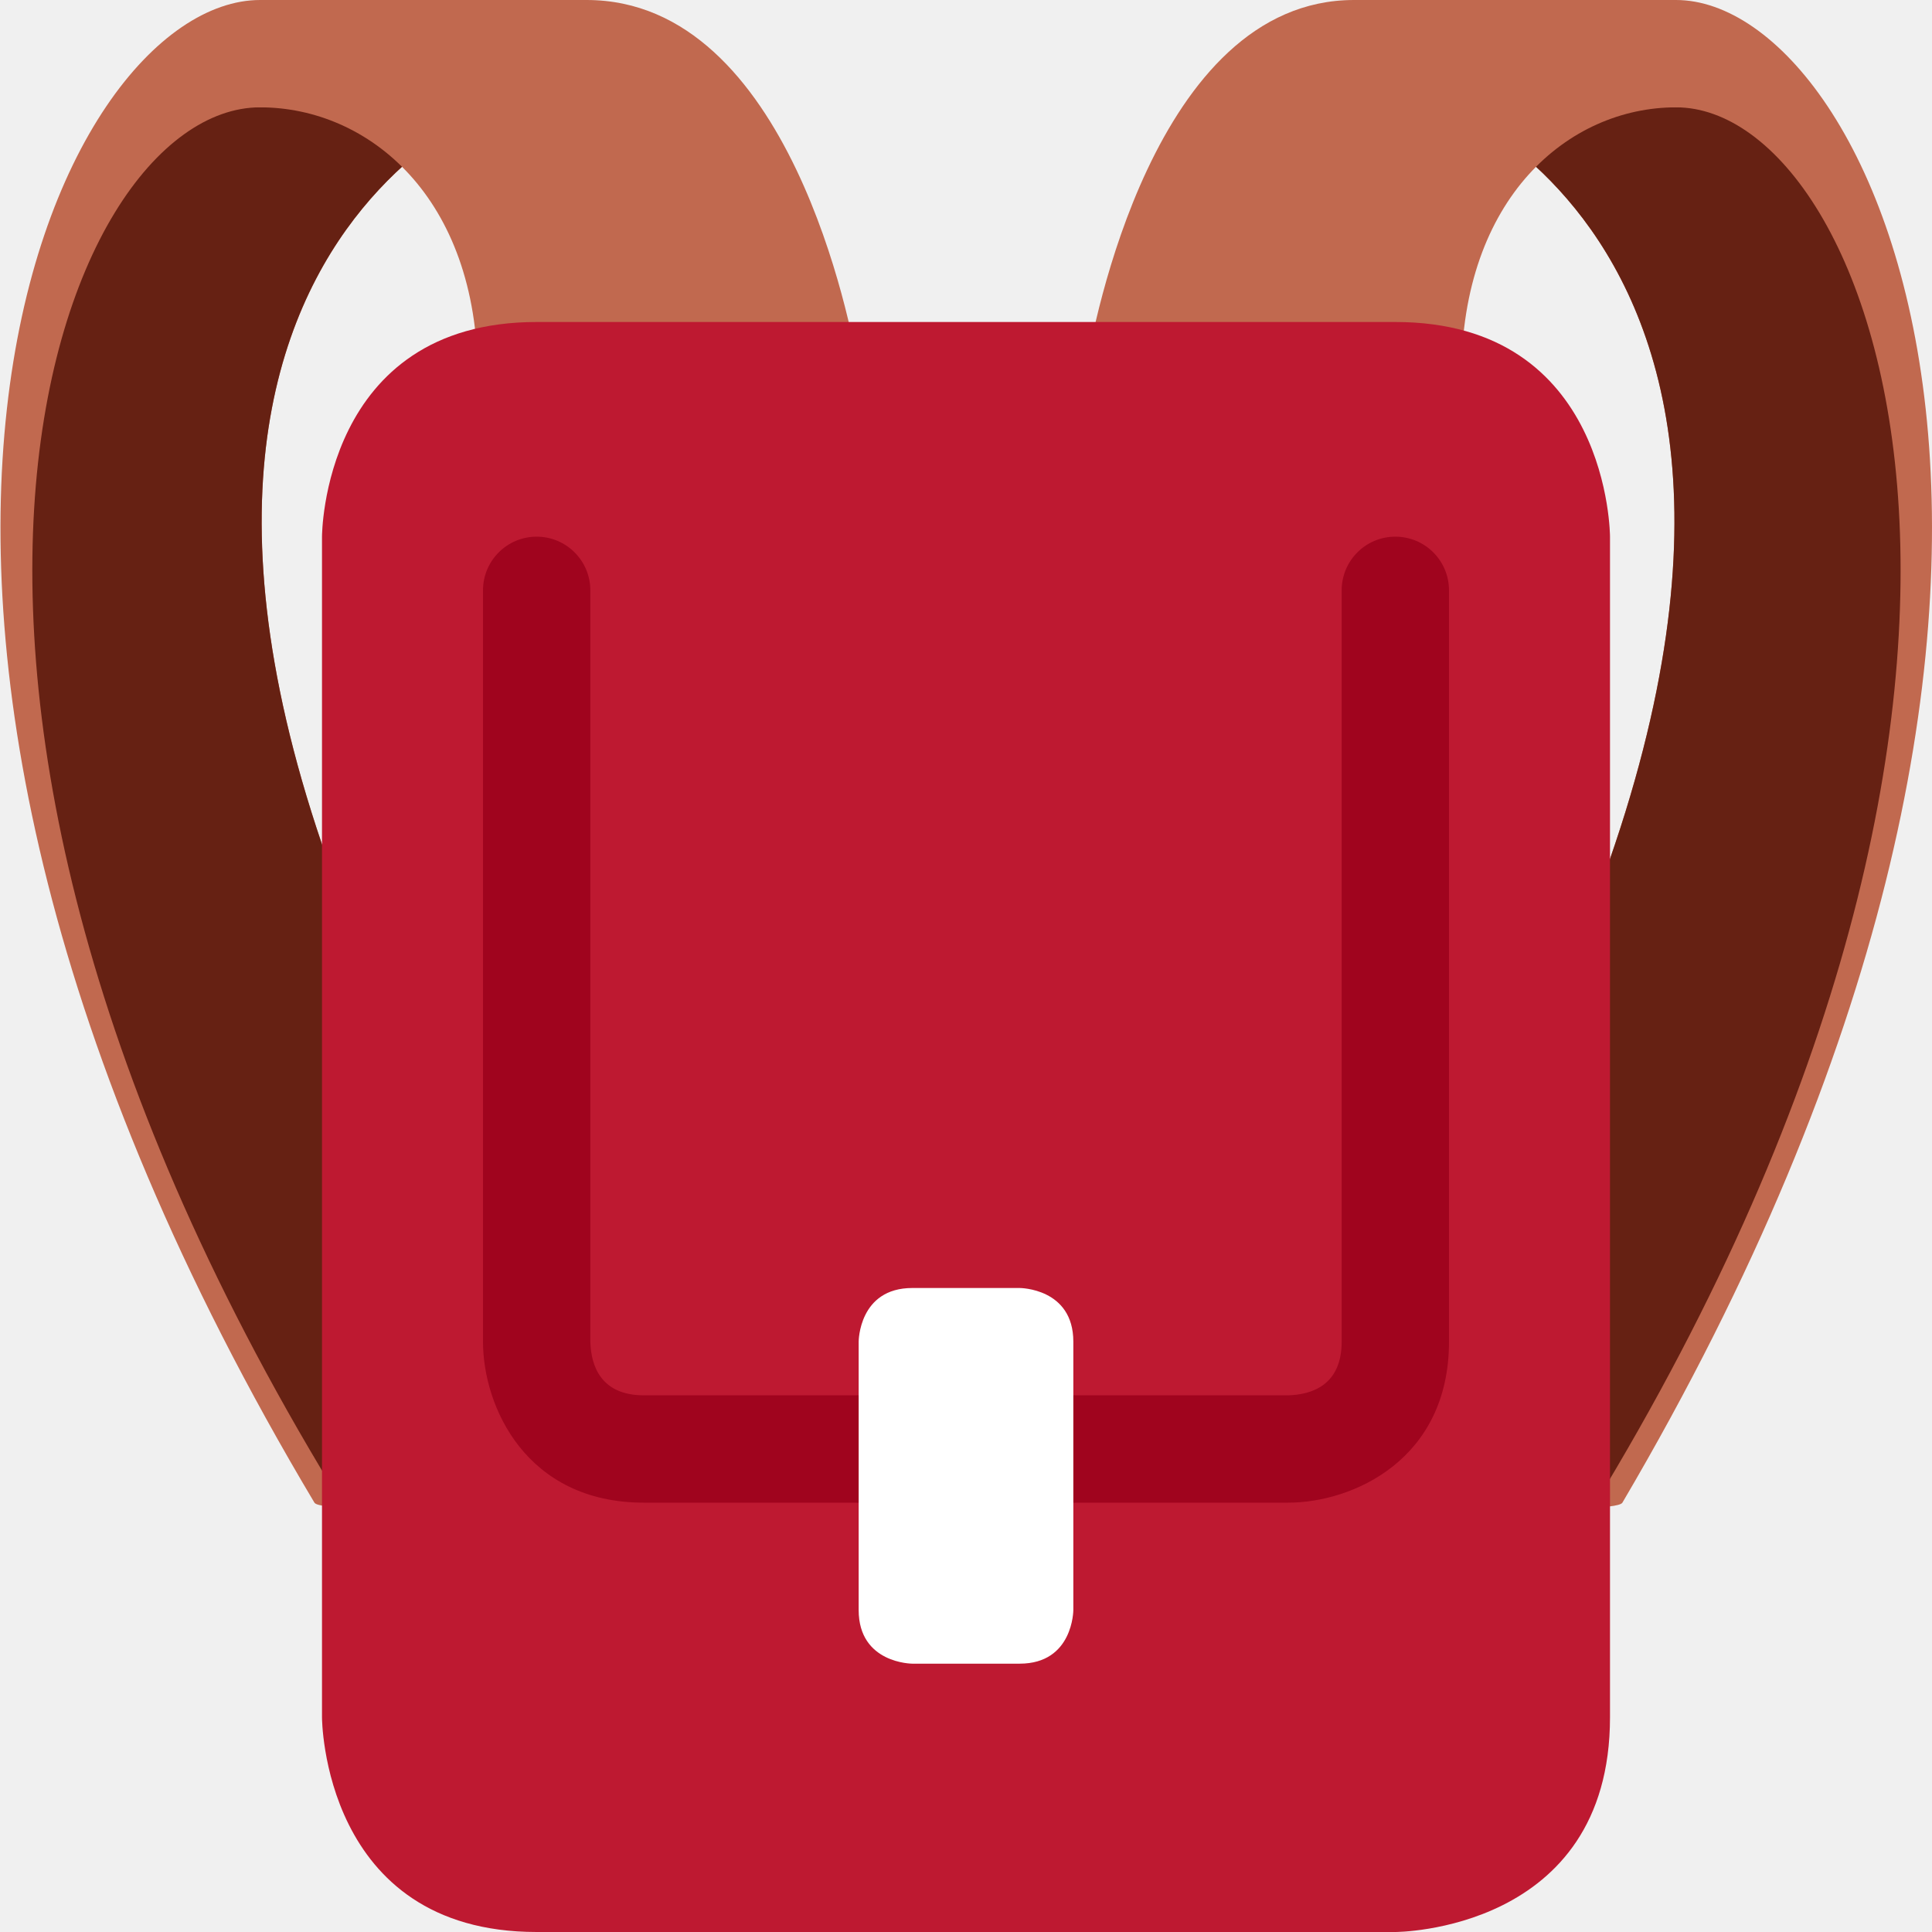
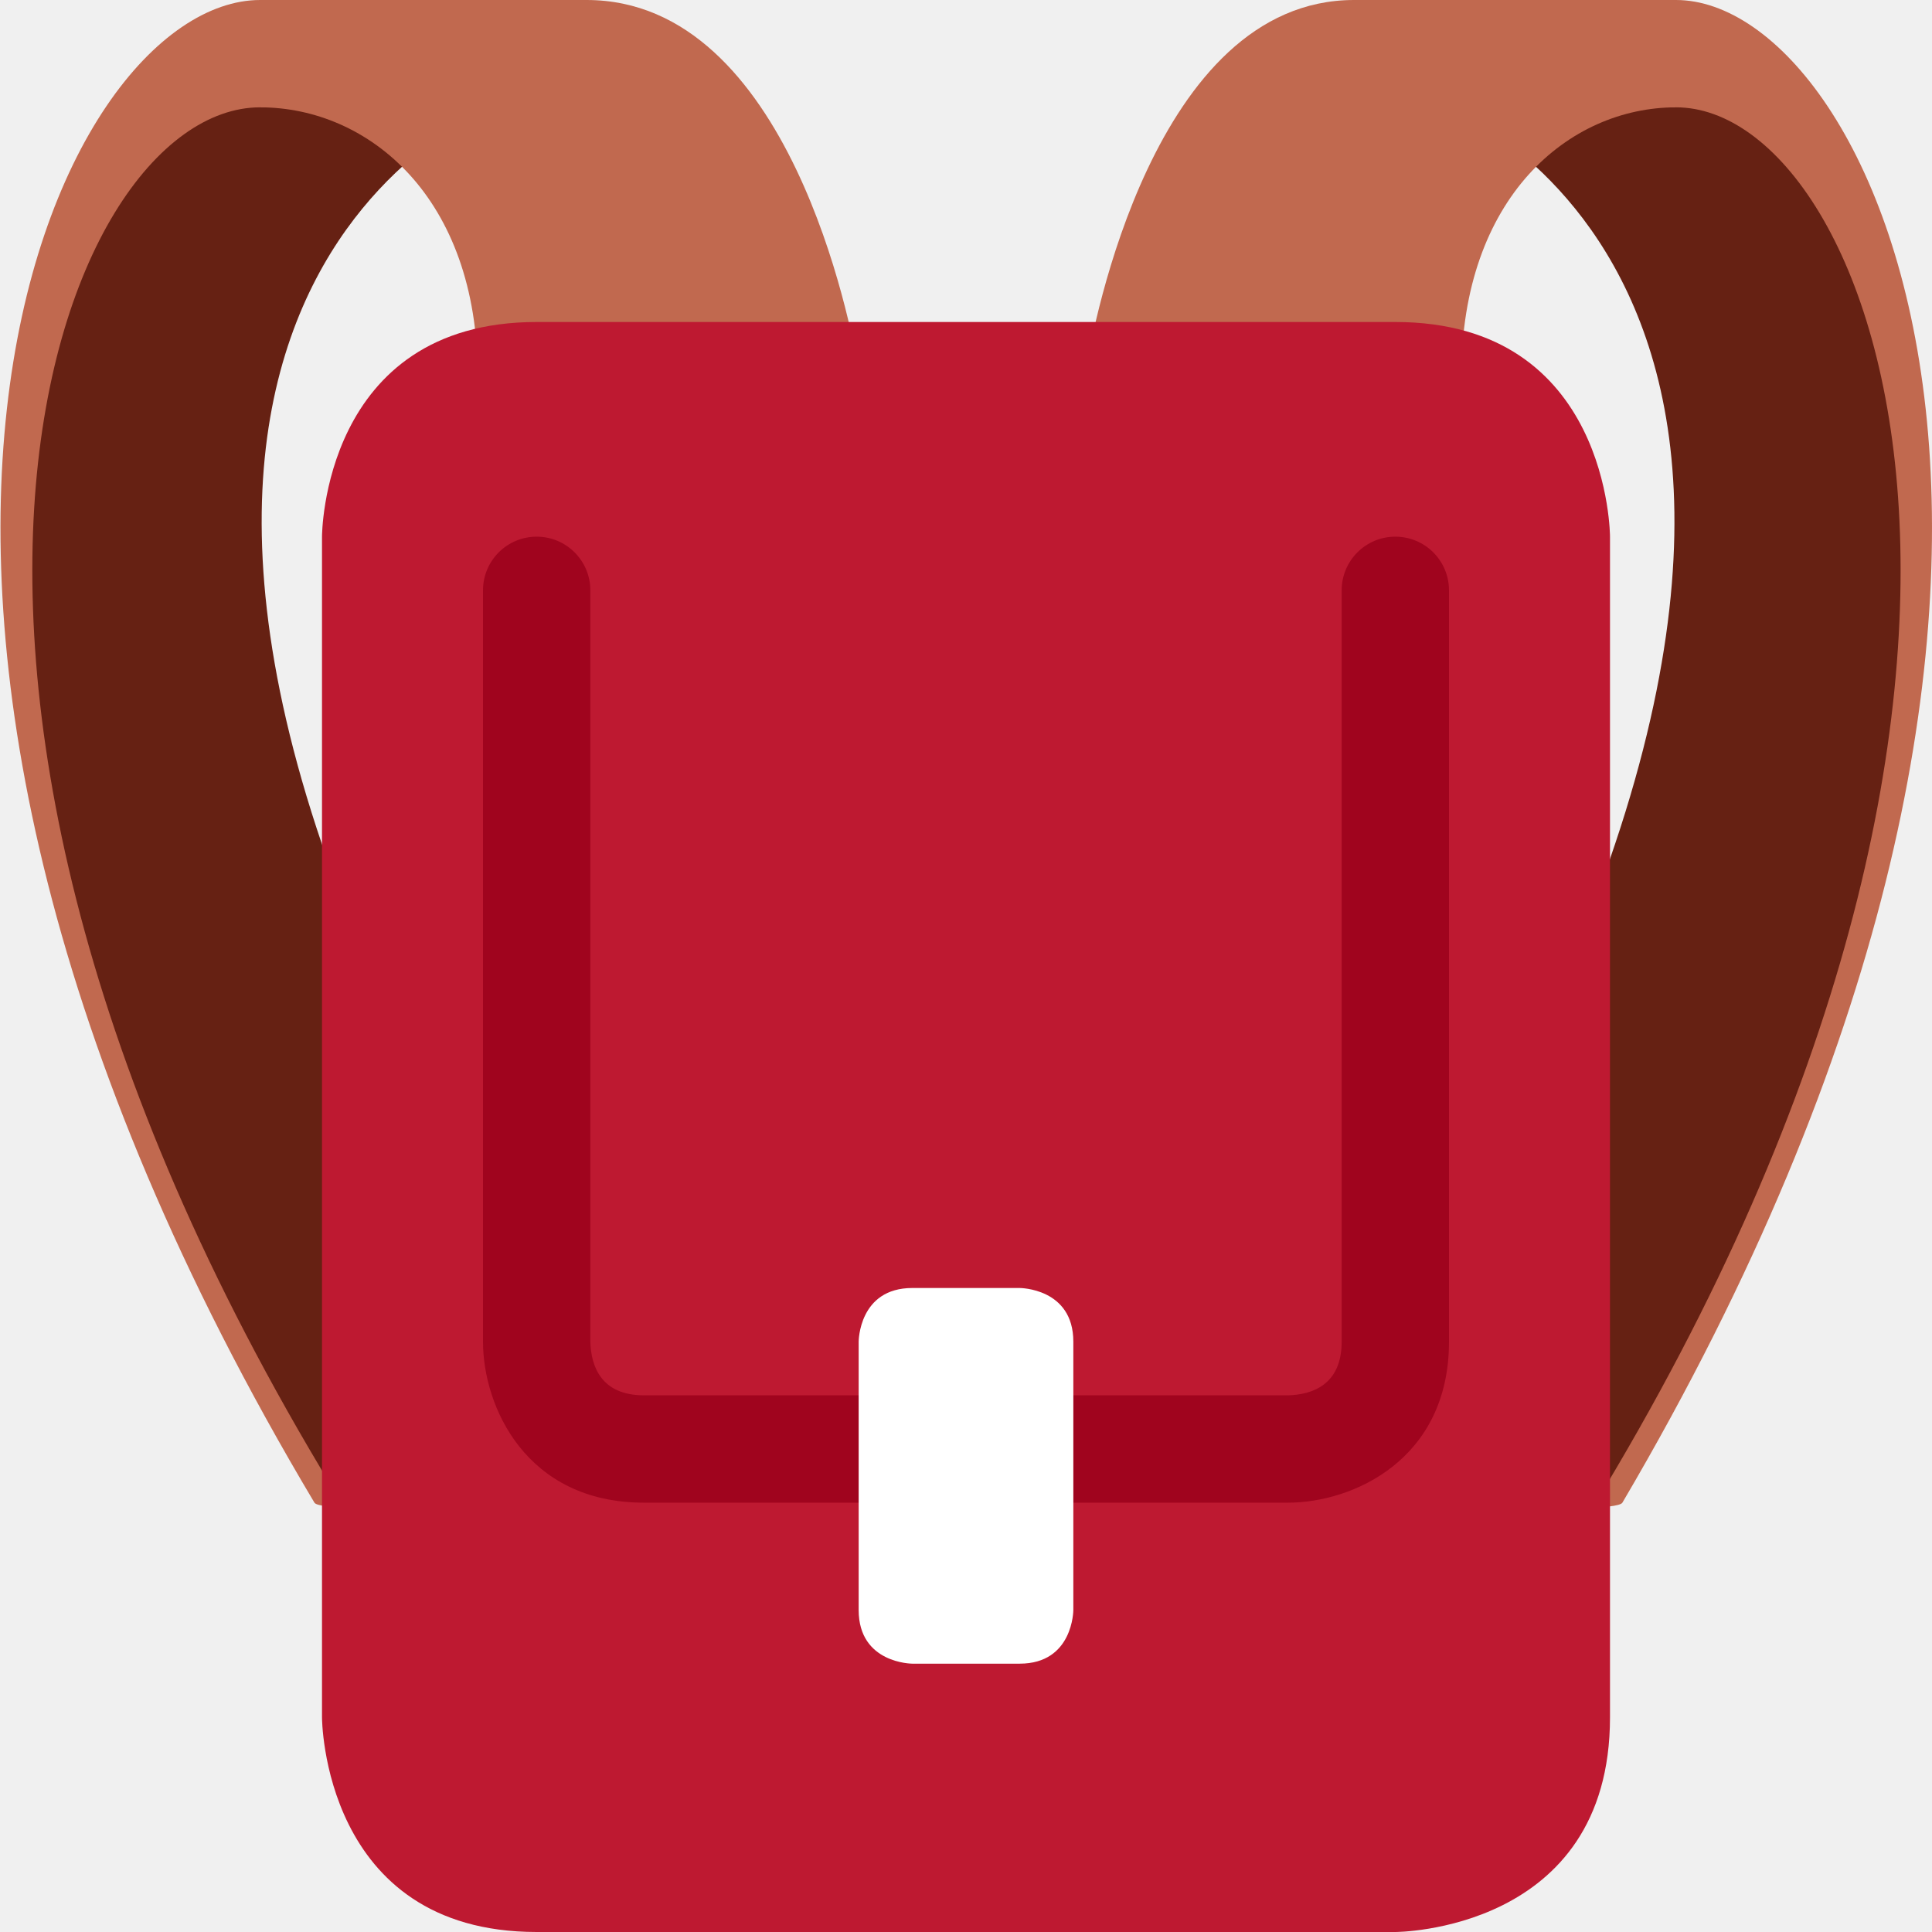
<svg xmlns="http://www.w3.org/2000/svg" viewBox="0 0 36 36">
-   <path d="M11.946 27C-1.036 7.876 7.524 2.752 9.114 2c.149-.07.242-.105.245-.107.418-.209.638-.675.529-1.125C9.779.318 9.372 0 8.903 0H4.847C1.054 0-4.282 11 5.859 28c.151.253 5.073 0 5.073 0 .559 0 1.324-.541 1.014-1zM31.229 0h-4c-.462 0-.863.318-.971.768-.107.45.109.916.521 1.125.004.002.095.037.242.107 1.568.752 10.01 5.876-2.792 25-.307.459.448 1 1 1 0 0 4.854.253 5.002 0 10-17 4.739-28 .998-28z" fill="#C1694F" />
+   <path d="M 11.946,27 c 0.31,0.459 -0.455,1 -1.014,1 c 0,0 -4.922,0.253 -5.073,0 c -10.141,-17 -4.805,-28 -1.012,-28 h4.056 c 0.469,0 0.876,0.318 0.985,0.768 s -0.111,0.916 -0.529,1.125 c -0.003,0.002 -0.096,0.037 -0.245,0.107 c -6.59,0.752 -10.15,5.876 2.832,25 Z" fill="#C1694F" />
+   <path d="M 31.229,0 c 3.741,0 9.002,11 -0.998,28 c -0.148,0.253 -5.002,0 -5.002,0 c -0.552,0 -1.307,-0.541 -1,-1 c 12.802,-19.124 9.36,-24.248 2.792,-25 c -0.147,-0.07 -0.238,-0.105 -0.242,-0.107 c -0.412,-0.209 -0.628,-0.675 -0.521,-1.125 c 0.108,-0.45 0.509,-0.768 0.971,-0.768 h4 Z" fill="#C1694F" />
  <path d="M6.889 28.836l.004.01c-.064-.293 5.363-1.387 5.053-1.846C-1.036 7.876 7.524 2.752 9.114 2H4.845C1.053 2-3.268 13 6.889 28.836zM31.231 2h-4.21c1.568.752 10.01 5.876-2.792 25-.307.459 4.984 1.839 4.986 1.836C39.231 13 34.971 2 31.231 2z" fill="#662113" />
-   <path fill="#C1694F" d="M9.916 8c-.561 0-1.015-.448-1.015-1 0-3.316-2.028-5-4.056-5-.47 0-.08-.782.029-1.232.11-.45.516-.768.985-.768h5.071c3.791 0 4.938 6.136 5.057 6.835.049.29-.034.586-.226.811-.195.225-.478.354-.775.354h-5.07zm16.315 0c.553 0 1-.448 1-1 0-3.316 2-5 4-5 .463 0 .078-.782-.029-1.232-.107-.45-.508-.768-.971-.768h-5c-3.738 0-4.869 6.136-4.986 6.835-.049.29.033.586.223.811.191.225.47.354.763.354h5z" />
+   <path fill="#C1694F" d="M 9.916,8 c -0.561,0 -1.015,-0.448 -1.015,-1 c 0,-3.316 -2.028,-5 -4.056,-5 l 4.058,-2 h2.027 c 3.791,0 4.938,6.136 5.057,6.835 c 0.049,0.29 -0.034,0.586 -0.226,0.811 c -0.195,0.225 -0.478,0.354 -0.775,0.354 h-5.07 Z" />
+   <path fill="#C1694F" d="M 26.231,8 h-5 c -0.293,0 -0.572,-0.129 -0.763,-0.354 c -0.19,-0.225 -0.272,-0.521 -0.223,-0.811 c 0.117,-0.699 1.248,-6.835 4.986,-6.835 h1.998 l 4.002,2 c -2,0 -4,1.684 -4,5 c 0,0.552 -0.447,1 -1,1 Z" />
  <path fill="#BE1931" d="M6 32s0 4 4 4h16s4 0 4-4V10s0-4-4-4H10c-4 0-4 4-4 4v22z" />
-   <path fill="#A0041E" d="M24 28H12c-2.201 0-3-1.794-3-3V11c0-.552.448-1 1-1s1 .448 1 1v14c.012.45.195 1 1 1h12c.45-.012 1-.194 1-1V11c0-.552.447-1 1-1s1 .448 1 1v14c0 2.201-1.794 3-3 3z" />
+   <path fill="#A0041E" d="M 24,28 h-12 c -2.201,0 -3,-1.794 -3,-3 v-14 a 1,1 0 01 2,0 v14 c 0.012,0.45 0.195,1 1,1 h12 c 0.45,-0.012 1,-0.194 1,-1 v-14 a 1,1 0 01 2,0 v14 c 0,2.201 -1.794,3 -3,3 Z" />
  <path fill="#FFF" d="M16 25s0-1 1-1h2s1 0 1 1v5s0 1-1 1h-2s-1 0-1-1v-5z" />
</svg>
